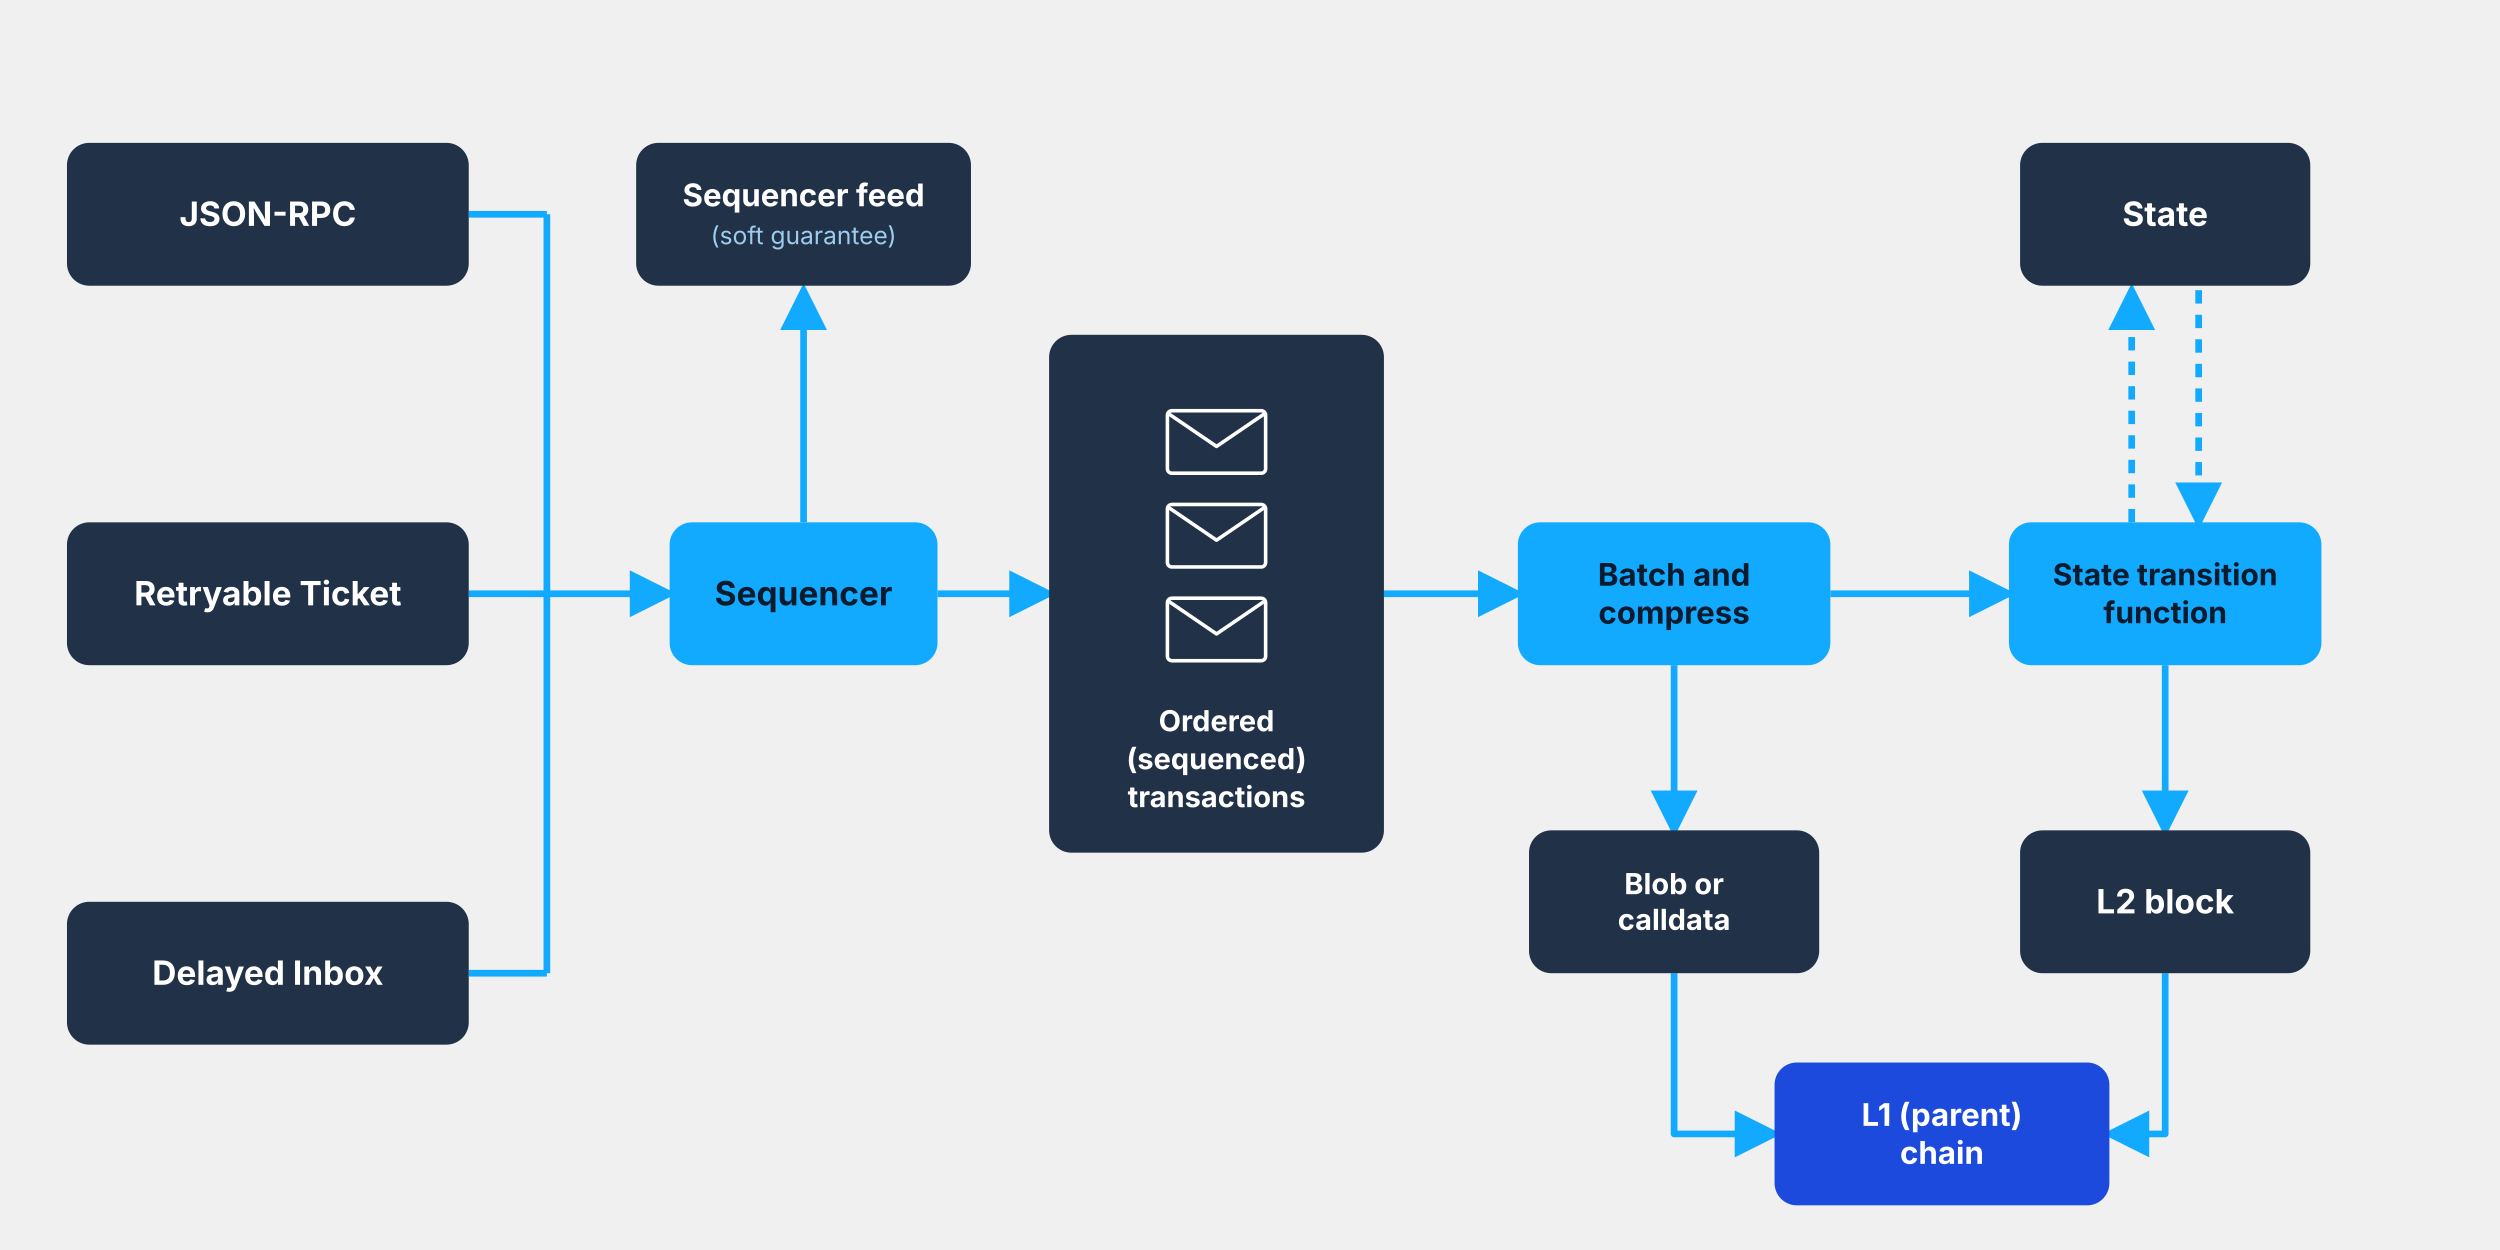
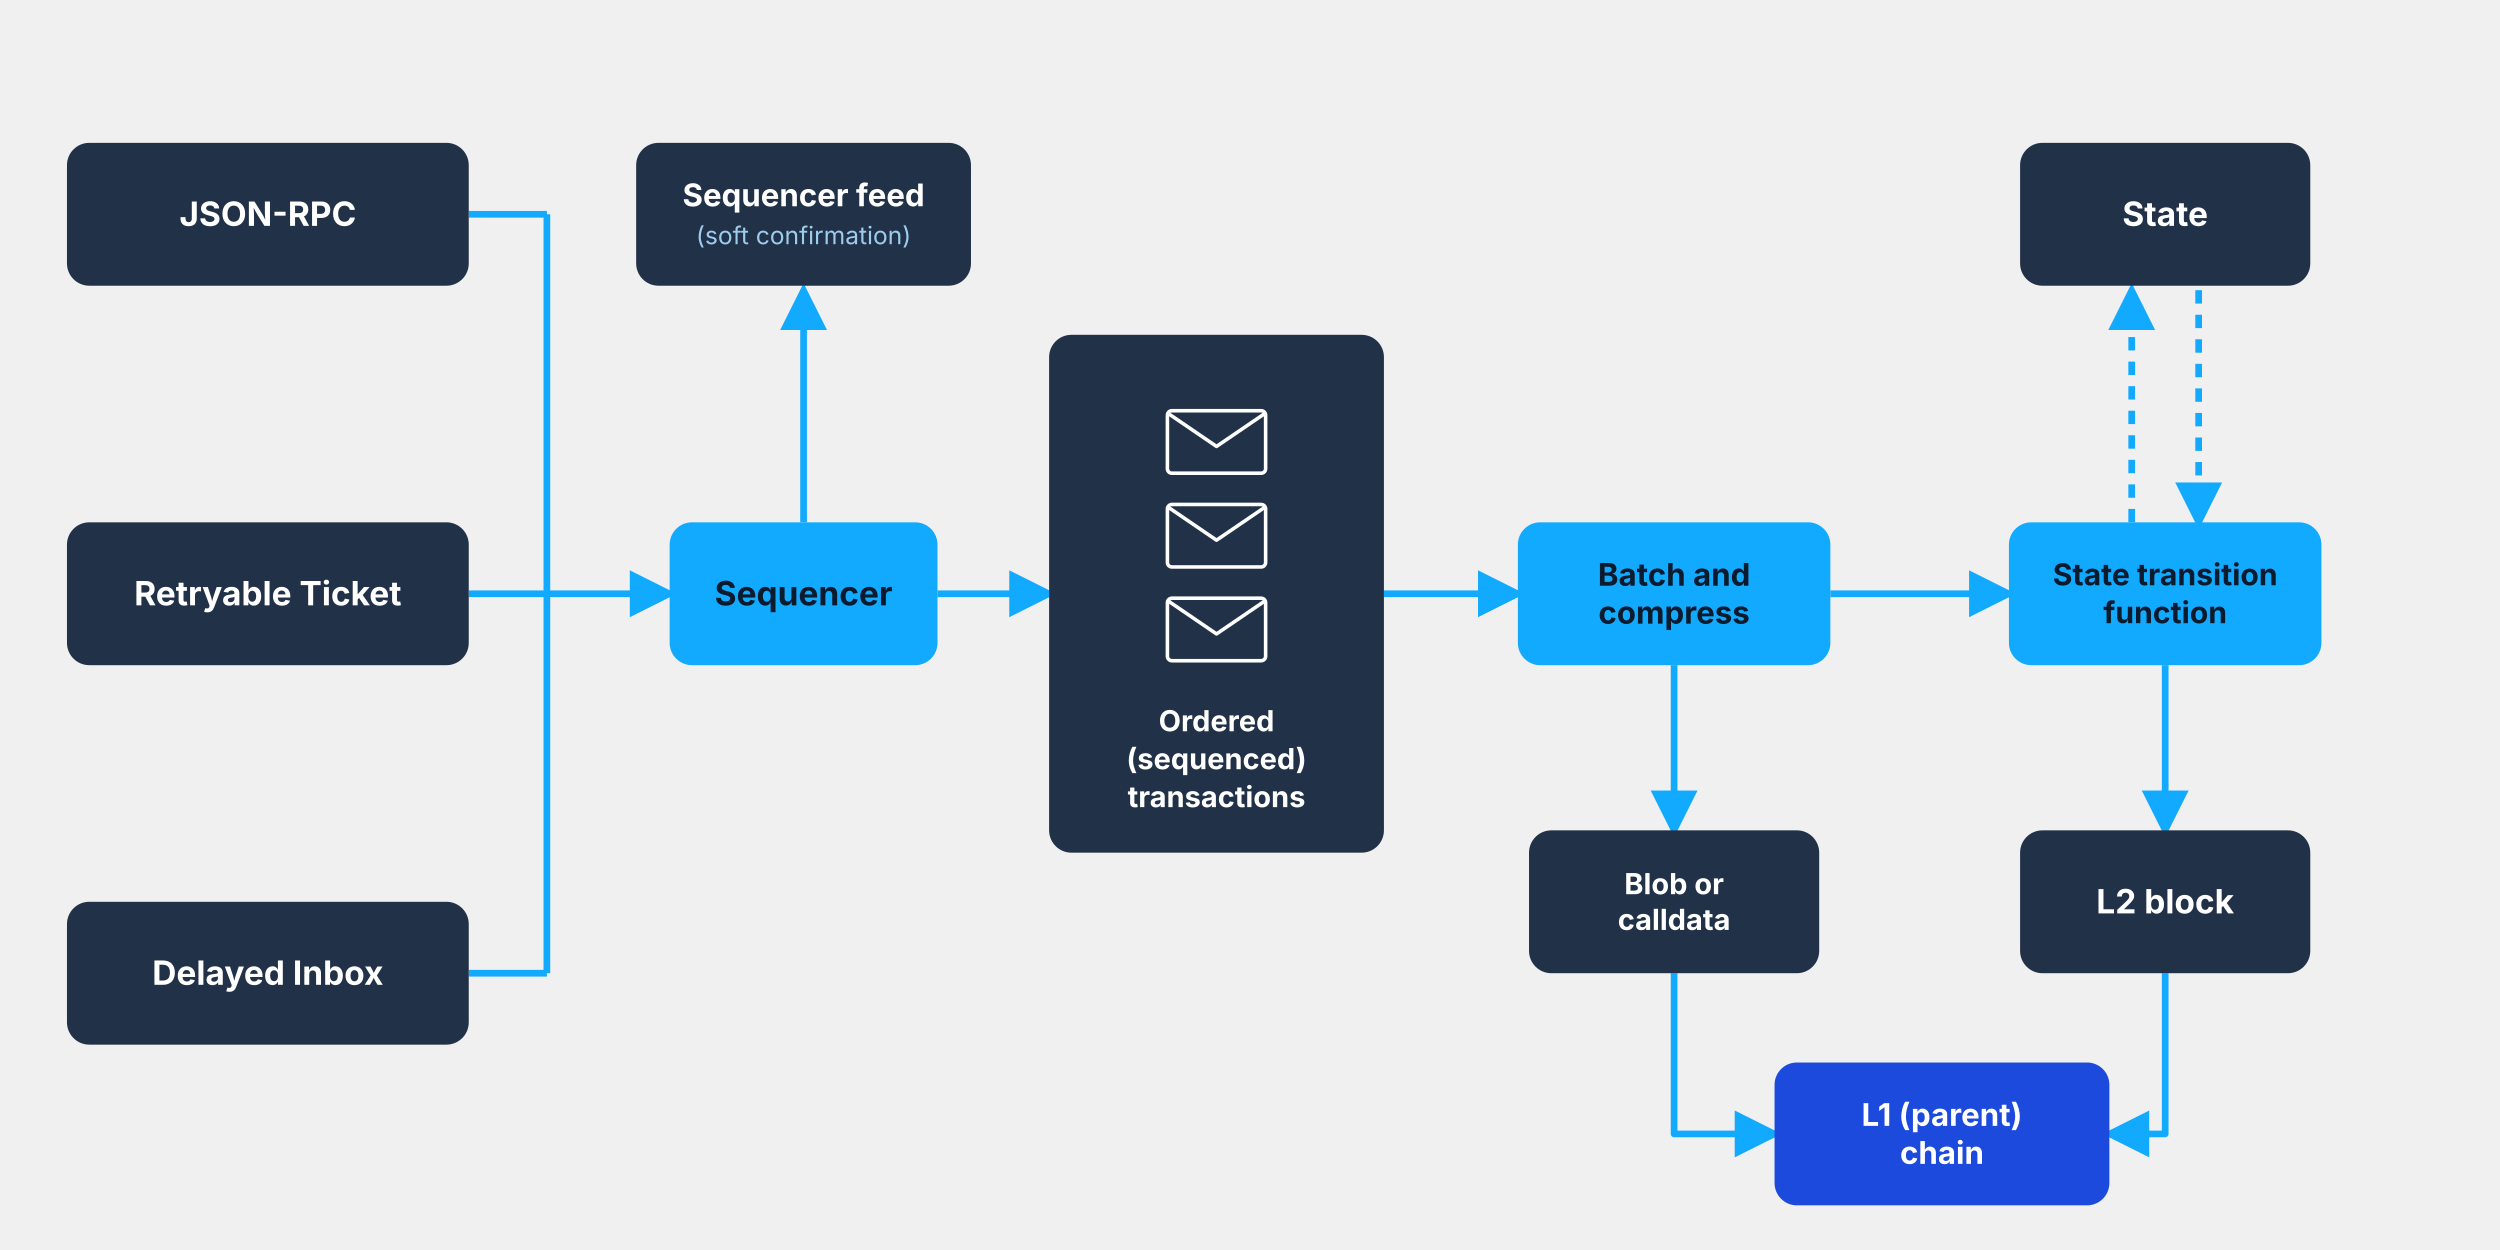
<svg xmlns="http://www.w3.org/2000/svg" viewBox="0 0 1120 560" width="1120" height="560" role="img" aria-labelledby="t d" font-family="Inter, ui-sans-serif, system-ui, -apple-system, 'Segoe UI', Roboto, Helvetica, Arial, sans-serif">
  <defs>
    <marker id="ah" viewBox="0 0 10 10" refX="8.5" refY="5" markerWidth="7" markerHeight="7" orient="auto-start-reverse">
      <path d="M0,0 L10,5 L0,10 z" fill="#12aaff" />
    </marker>
  </defs>
  <line x1="210" y1="96" x2="245" y2="96" stroke="#12aaff" stroke-width="3" />
  <line x1="210" y1="266" x2="245" y2="266" stroke="#12aaff" stroke-width="3" />
  <line x1="210" y1="436" x2="245" y2="436" stroke="#12aaff" stroke-width="3" />
  <line x1="245" y1="96" x2="245" y2="436" stroke="#12aaff" stroke-width="3" />
  <line x1="245" y1="266" x2="300" y2="266" stroke="#12aaff" stroke-width="3" marker-end="url(#ah)" />
  <line x1="360" y1="234" x2="360" y2="130" stroke="#12aaff" stroke-width="3" marker-end="url(#ah)" />
  <line x1="420" y1="266" x2="470" y2="266" stroke="#12aaff" stroke-width="3" marker-end="url(#ah)" />
  <line x1="620" y1="266" x2="680" y2="266" stroke="#12aaff" stroke-width="3" marker-end="url(#ah)" />
  <line x1="820" y1="266" x2="900" y2="266" stroke="#12aaff" stroke-width="3" marker-end="url(#ah)" />
  <line x1="750" y1="298" x2="750" y2="372" stroke="#12aaff" stroke-width="3" marker-end="url(#ah)" />
  <line x1="970" y1="298" x2="970" y2="372" stroke="#12aaff" stroke-width="3" marker-end="url(#ah)" />
  <line x1="955" y1="234" x2="955" y2="130" stroke="#12aaff" stroke-width="3" marker-end="url(#ah)" stroke-dasharray="6 5" />
  <line x1="985" y1="130" x2="985" y2="234" stroke="#12aaff" stroke-width="3" marker-end="url(#ah)" stroke-dasharray="6 5" />
  <path d="M750,436 L750,508 L795,508" fill="none" stroke="#12aaff" stroke-width="3" stroke-linejoin="round" marker-end="url(#ah)" />
  <path d="M970,436 L970,508 L945,508" fill="none" stroke="#12aaff" stroke-width="3" stroke-linejoin="round" marker-end="url(#ah)" />
  <rect x="30" y="64" width="180" height="64" rx="10" fill="#213147" />
  <text x="120" y="101.2" text-anchor="middle" fill="#ffffff" font-size="15" font-weight="700">JSON-RPC</text>
  <rect x="30" y="234" width="180" height="64" rx="10" fill="#213147" />
  <text x="120" y="271.2" text-anchor="middle" fill="#ffffff" font-size="15" font-weight="700">Retryable Ticket</text>
  <rect x="30" y="404" width="180" height="64" rx="10" fill="#213147" />
  <text x="120" y="441.2" text-anchor="middle" fill="#ffffff" font-size="15" font-weight="700">Delayed Inbox</text>
  <rect x="285" y="64" width="150" height="64" rx="10" fill="#213147" />
  <text x="360" y="92.4" text-anchor="middle" fill="#ffffff" font-size="14" font-weight="700">Sequencer feed</text>
-   <text x="360" y="109.4" text-anchor="middle" fill="#9dcced" font-size="11">(soft guarantee)</text>
+   <text x="360" y="109.4" text-anchor="middle" fill="#9dcced" font-size="11">(soft confirmation)</text>
  <rect x="300" y="234" width="120" height="64" rx="10" fill="#12aaff" />
  <text x="360" y="271.2" text-anchor="middle" fill="#0b1b2e" font-size="15" font-weight="700">Sequencer</text>
  <rect x="470" y="150" width="150" height="232" rx="10" fill="#213147" />
  <g fill="none" stroke="#ffffff" stroke-width="1.6" stroke-linejoin="round">
    <rect x="523.0" y="184.0" width="44" height="28" rx="2" />
    <path d="M523.0,185.0 L545,200 L567.0,185.0" />
  </g>
  <g fill="none" stroke="#ffffff" stroke-width="1.6" stroke-linejoin="round">
    <rect x="523.0" y="226.0" width="44" height="28" rx="2" />
    <path d="M523.0,227.0 L545,242 L567.0,227.0" />
  </g>
  <g fill="none" stroke="#ffffff" stroke-width="1.6" stroke-linejoin="round">
    <rect x="523.0" y="268.0" width="44" height="28" rx="2" />
    <path d="M523.0,269.0 L545,284 L567.0,269.0" />
  </g>
  <text x="545" y="327.6" text-anchor="middle" fill="#ffffff" font-size="13" font-weight="700">Ordered</text>
  <text x="545" y="344.6" text-anchor="middle" fill="#ffffff" font-size="13" font-weight="700">(sequenced)</text>
  <text x="545" y="361.6" text-anchor="middle" fill="#ffffff" font-size="13" font-weight="700">transactions</text>
  <rect x="680" y="234" width="140" height="64" rx="10" fill="#12aaff" />
  <text x="750" y="262.4" text-anchor="middle" fill="#0b1b2e" font-size="14" font-weight="700">Batch and</text>
  <text x="750" y="279.4" text-anchor="middle" fill="#0b1b2e" font-size="14" font-weight="700">compress</text>
  <rect x="685" y="372" width="130" height="64" rx="10" fill="#213147" />
  <text x="750" y="400.6" text-anchor="middle" fill="#ffffff" font-size="13" font-weight="700">Blob or</text>
  <text x="750" y="416.6" text-anchor="middle" fill="#ffffff" font-size="13" font-weight="700">calldata</text>
  <rect x="900" y="234" width="140" height="64" rx="10" fill="#12aaff" />
  <text x="970" y="262.2" text-anchor="middle" fill="#0b1b2e" font-size="13.5" font-weight="700">State transition</text>
  <text x="970" y="279.2" text-anchor="middle" fill="#0b1b2e" font-size="13.5" font-weight="700">function</text>
  <rect x="905" y="64" width="130" height="64" rx="10" fill="#213147" />
  <text x="970" y="101.2" text-anchor="middle" fill="#ffffff" font-size="15" font-weight="700">State</text>
  <rect x="905" y="372" width="130" height="64" rx="10" fill="#213147" />
  <text x="970" y="409.2" text-anchor="middle" fill="#ffffff" font-size="15" font-weight="700">L2 block</text>
  <rect x="795" y="476" width="150" height="64" rx="10" fill="#1b4add" />
  <text x="870" y="504.4" text-anchor="middle" fill="#ffffff" font-size="14" font-weight="700">L1 (parent)</text>
  <text x="870" y="521.4" text-anchor="middle" fill="#ffffff" font-size="14" font-weight="700">chain</text>
</svg>
